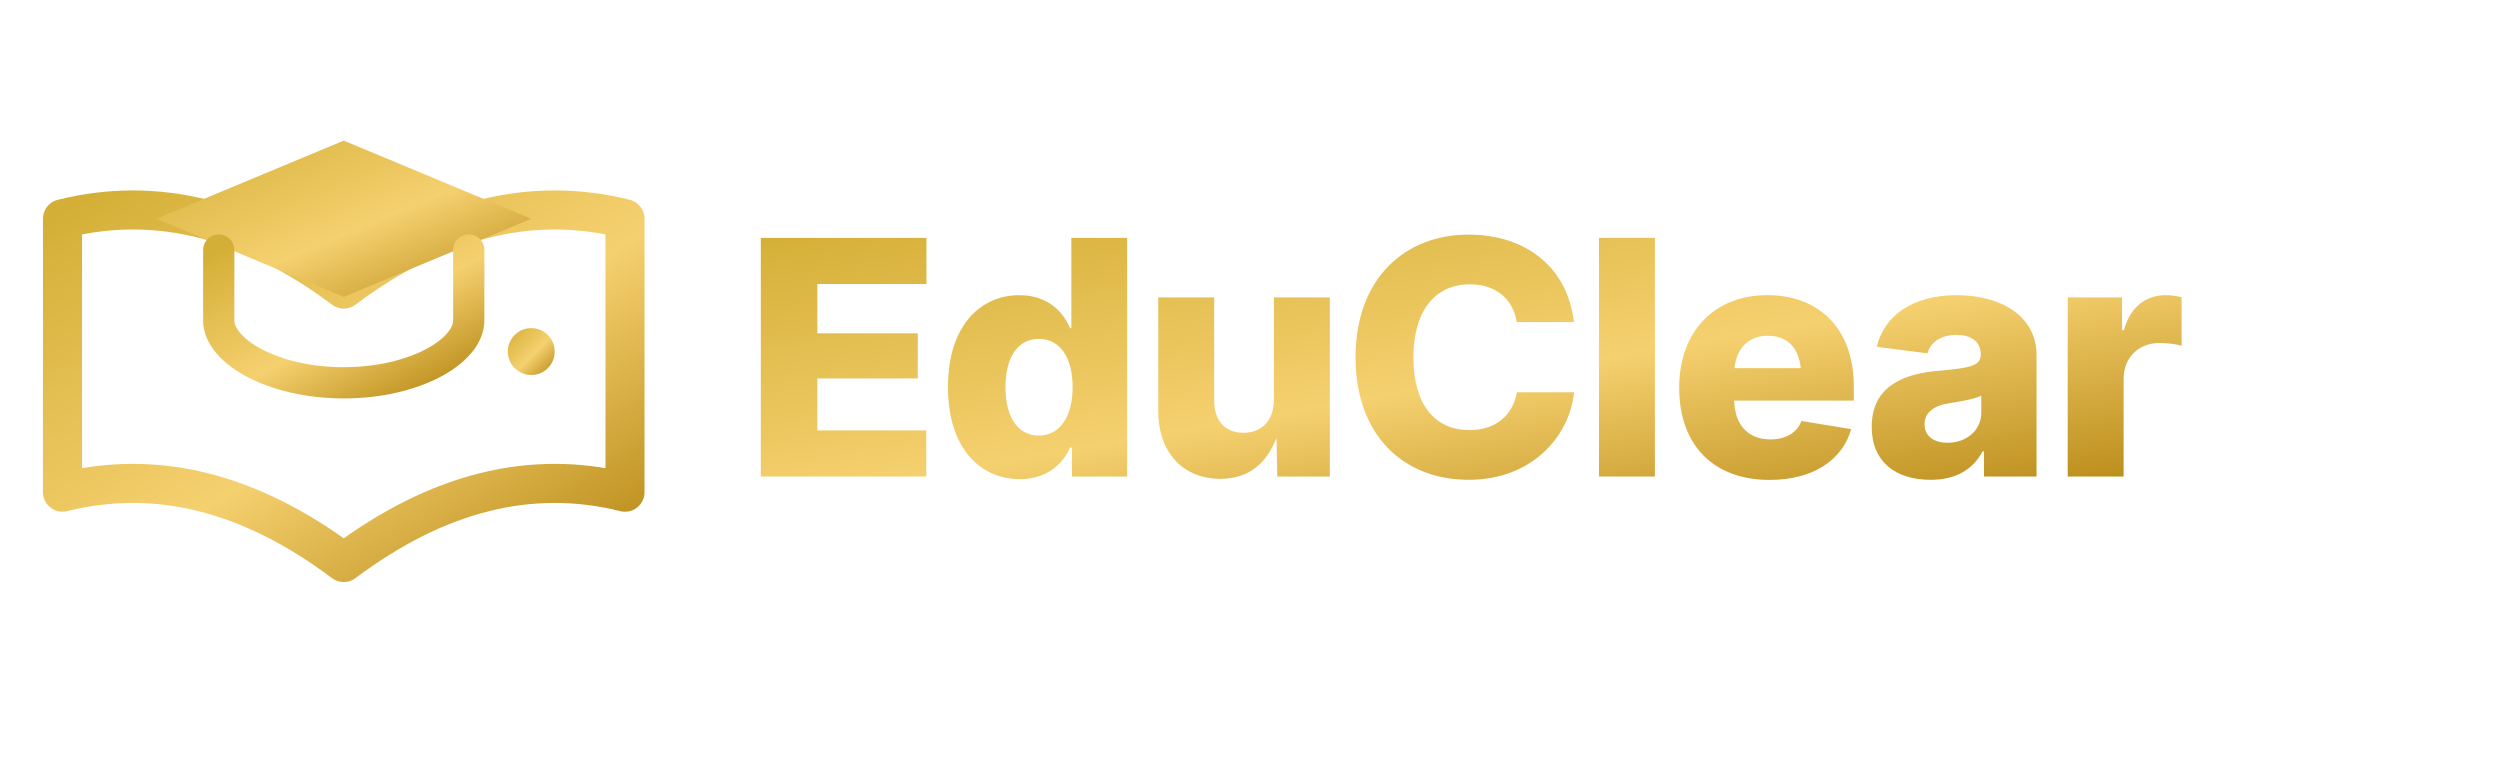
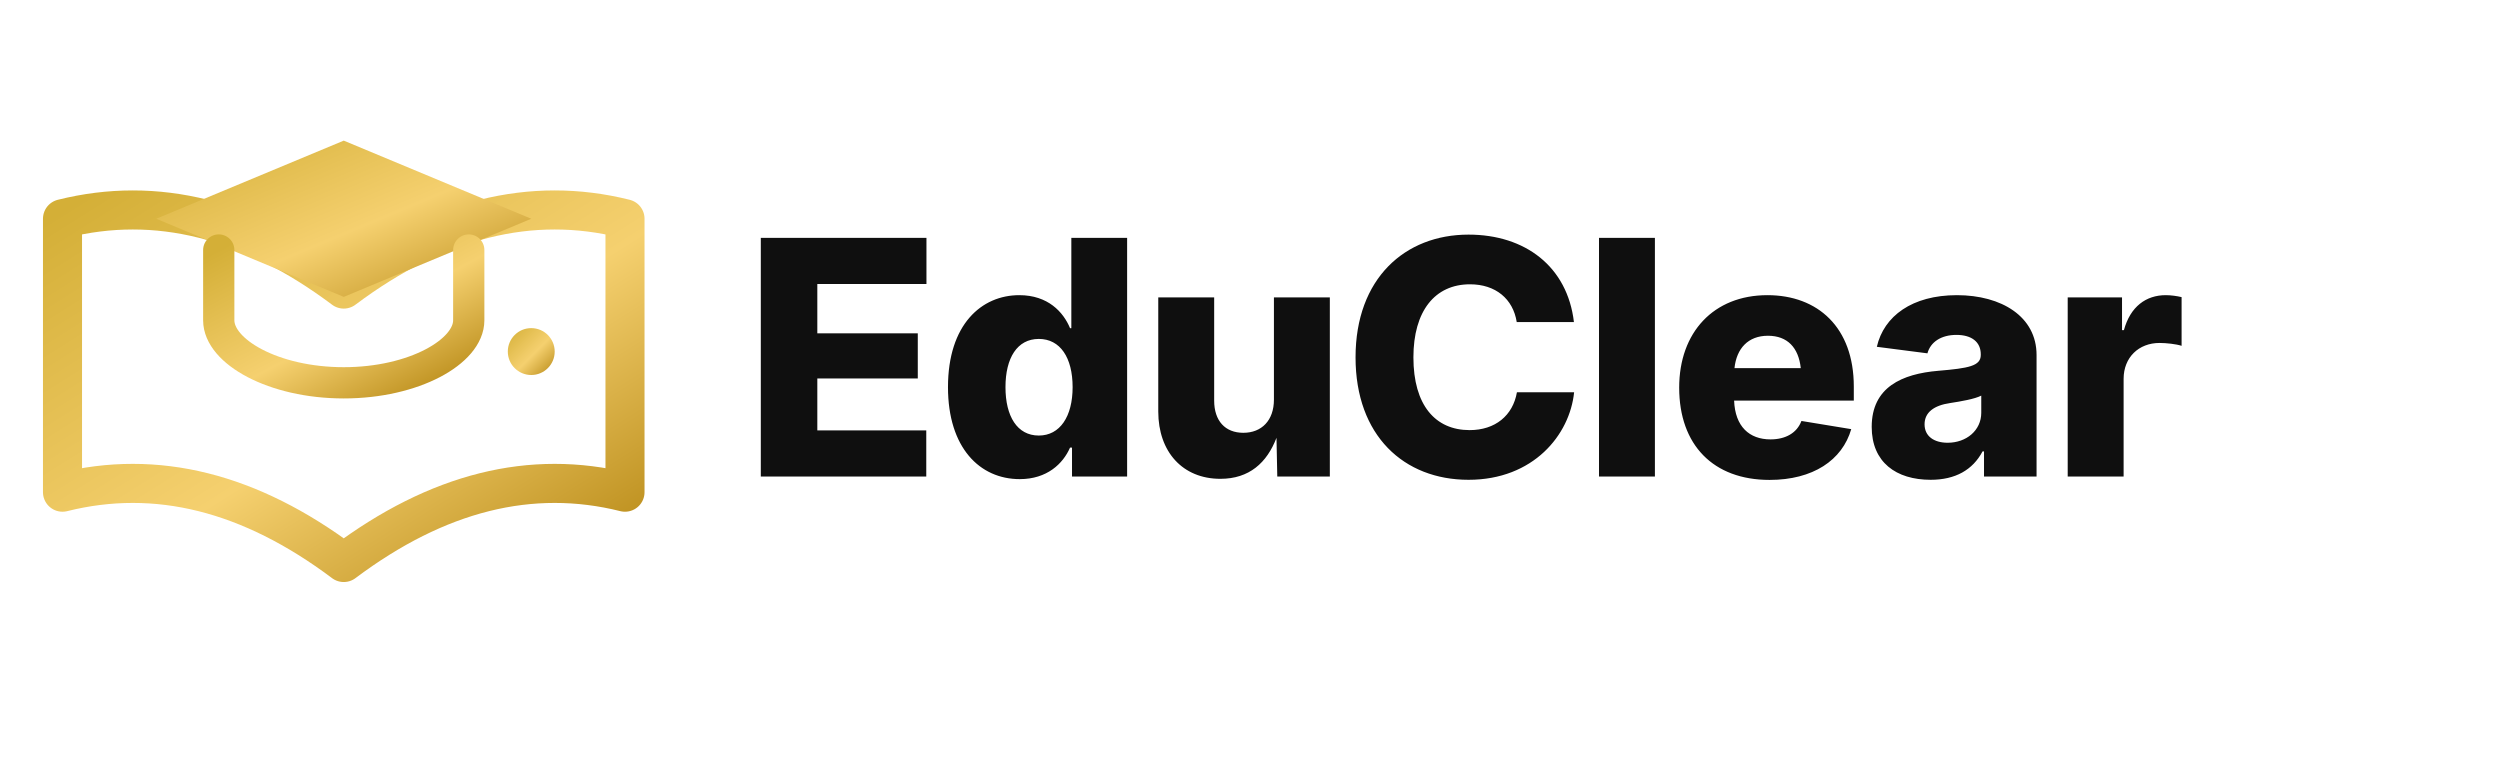
<svg xmlns="http://www.w3.org/2000/svg" viewBox="0 0 640 200" role="img" aria-label="EduClear logo">
  <defs>
    <linearGradient id="gold" x1="0" y1="0" x2="1" y2="1">
      <stop offset="0" stop-color="#D4AF37" />
      <stop offset="0.55" stop-color="#F5D06F" />
      <stop offset="1" stop-color="#B88A17" />
    </linearGradient>
  </defs>
  <g transform="translate(24,24)">
    <path d="M64 120c-24-18-48-24-72-18V32c24-6 48 0 72 18 24-18 48-24 72-18v70c-24-6-48 0-72 18Z" fill="none" stroke="url(#gold)" stroke-width="10" stroke-linejoin="round" />
    <path d="M64 52v70" stroke="url(#gold)" stroke-width="10" stroke-linecap="round" />
    <path d="M64 12 16 32l48 20 48-20-48-20Z" fill="url(#gold)" />
    <path d="M32 40v18c0 8 14 16 32 16s32-8 32-16V40" fill="none" stroke="url(#gold)" stroke-width="8" stroke-linecap="round" />
    <path d="M112 32v26" stroke="url(#gold)" stroke-width="8" stroke-linecap="round" />
    <circle cx="112" cy="66" r="6" fill="url(#gold)" />
  </g>
-   <text x="190" y="122" font-family="Inter, system-ui, -apple-system, Segoe UI, Roboto, Arial, sans-serif" font-size="84" font-weight="800" fill="url(#gold)" letter-spacing="-1.5">
+   <text x="190" y="122" font-family="Inter, system-ui, -apple-system, Segoe UI, Roboto, Arial, sans-serif" font-size="84" font-weight="800" fill="#0f0f0f" letter-spacing="-1.5">
    EduClear
  </text>
</svg>
